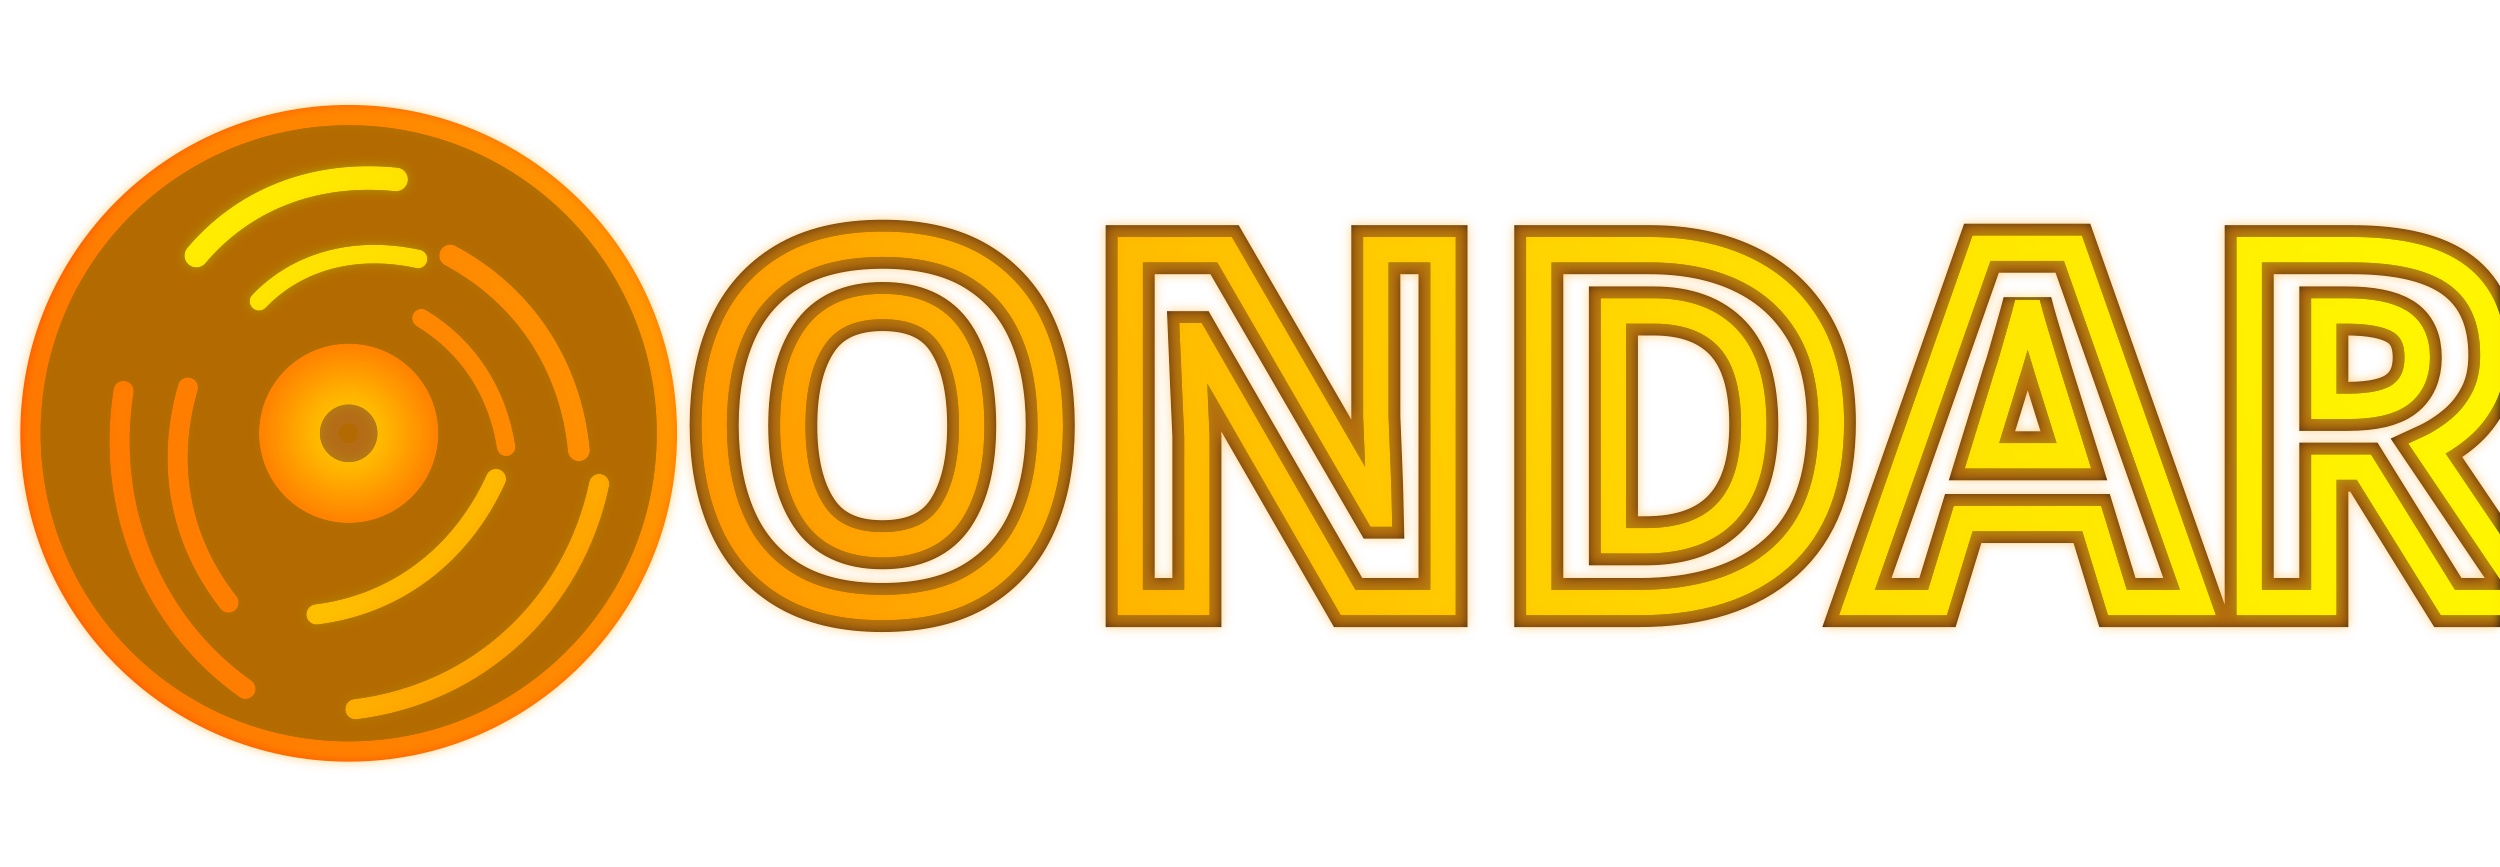
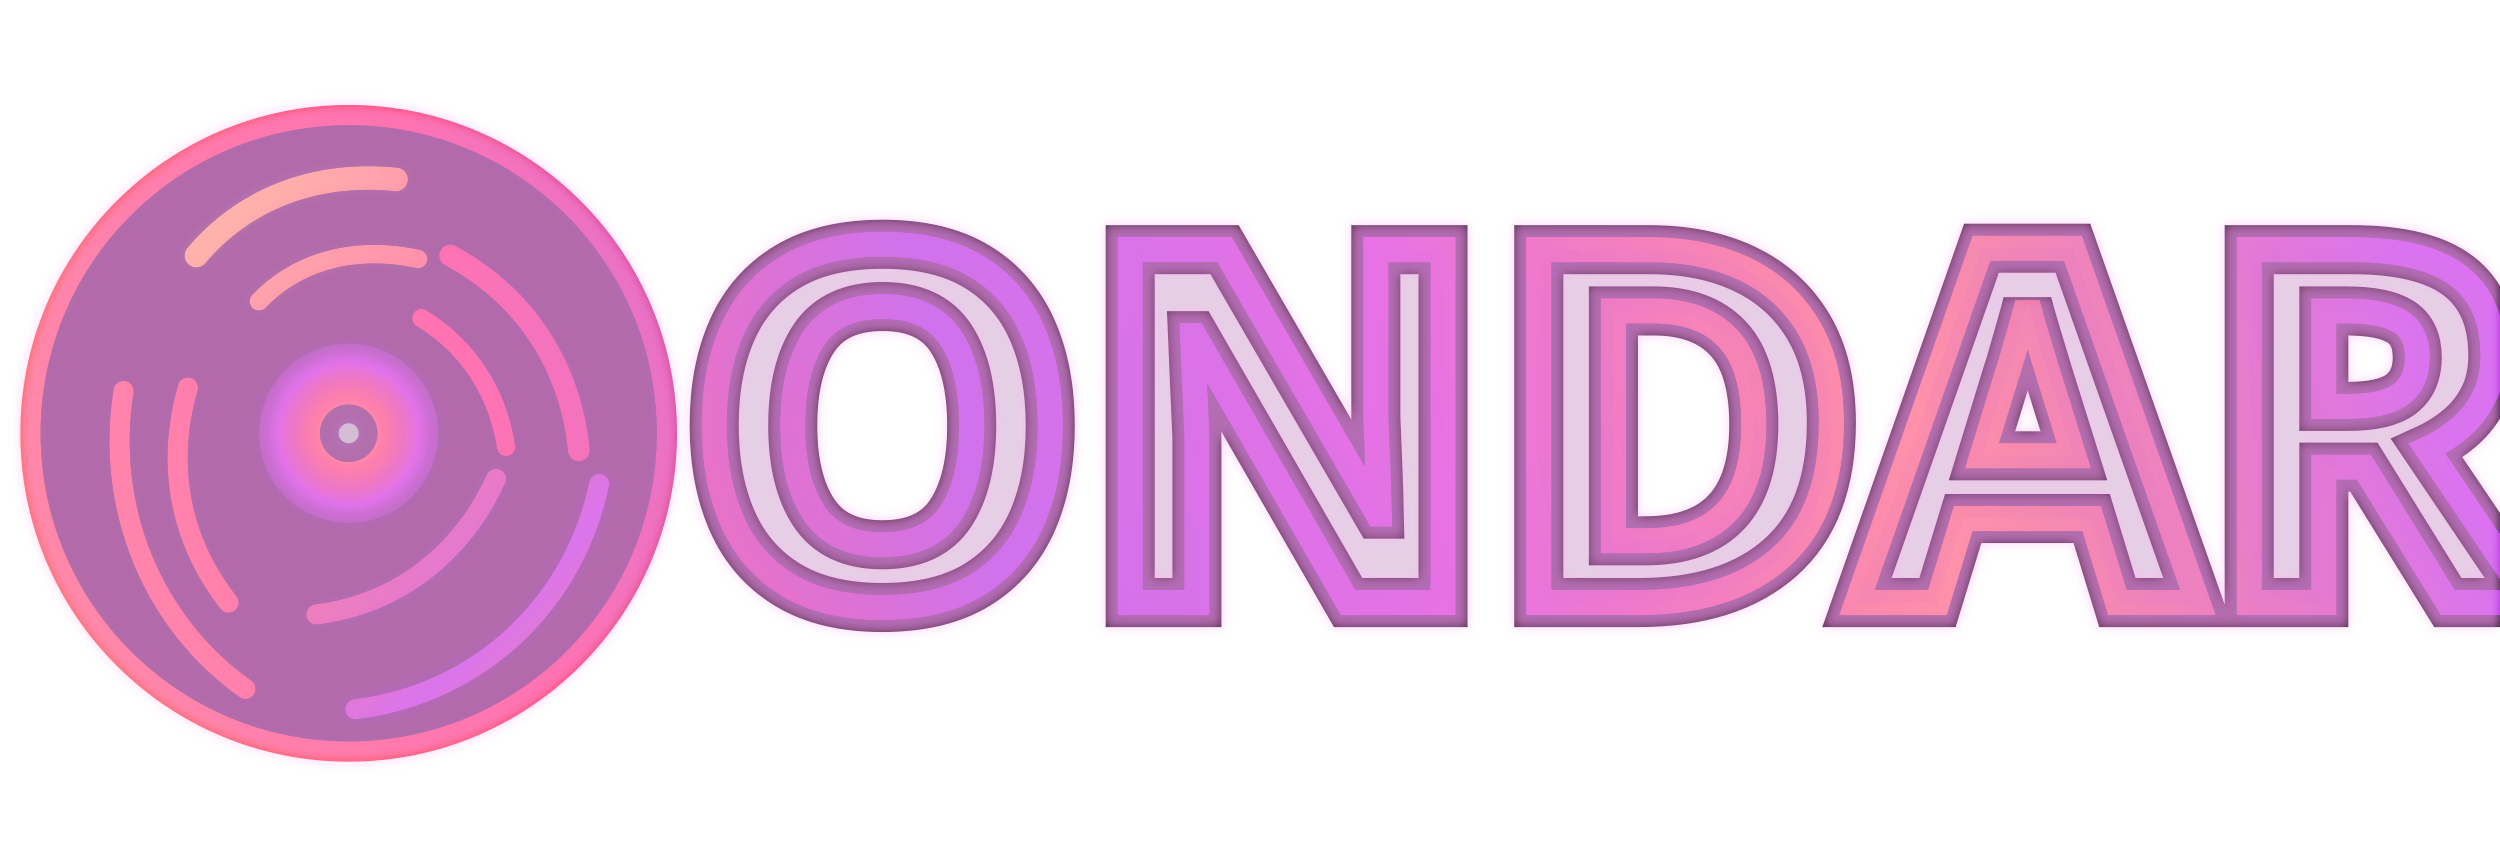
<svg xmlns="http://www.w3.org/2000/svg" width="1477" height="512" viewBox="0 0 1477 512" fill="none">
  <defs>
    <linearGradient id="sondar-stroke-logo" x1="80" y1="430" x2="1390" y2="64" gradientUnits="userSpaceOnUse">
-       <stop offset="0" stop-color="#ff3d00" />
-       <stop offset="0.18" stop-color="#ff5a00" />
-       <stop offset="0.38" stop-color="#ff8f00" />
-       <stop offset="0.58" stop-color="#ffb700" />
-       <stop offset="0.78" stop-color="#ffd600" />
-       <stop offset="1" stop-color="#fff000" />
+       <stop offset="0" stop-color="#ff5a00" />
+       <stop offset="0.18" stop-color="#ff2d3d" />
+       <stop offset="0.38" stop-color="#9b2bdd" />
+       <stop offset="0.58" stop-color="#d42cc9" />
+       <stop offset="0.78" stop-color="#ff6a00" />
+       <stop offset="1" stop-color="#b62fe2" />
    </linearGradient>
    <linearGradient id="sondar-warm-logo" x1="82" y1="100" x2="410" y2="418" gradientUnits="userSpaceOnUse">
-       <stop offset="0" stop-color="#fff000" />
-       <stop offset="0.42" stop-color="#ffc400" />
-       <stop offset="0.74" stop-color="#ff8500" />
-       <stop offset="1" stop-color="#ff3d00" />
+       <stop offset="0" stop-color="#ffb31a" />
+       <stop offset="0.42" stop-color="#ff5a00" />
+       <stop offset="0.74" stop-color="#b531dc" />
+       <stop offset="1" stop-color="#ff6b00" />
    </linearGradient>
    <radialGradient id="sondar-core-logo" cx="0" cy="0" r="1" gradientUnits="userSpaceOnUse" gradientTransform="translate(206 256) rotate(90) scale(58)">
-       <stop offset="0" stop-color="#ffd21a" />
-       <stop offset="0.35" stop-color="#ff9c00" />
-       <stop offset="0.72" stop-color="#ff6900" />
-       <stop offset="1" stop-color="#ff4100" />
+       <stop offset="0" stop-color="#ffb31a" />
+       <stop offset="0.35" stop-color="#ff4d00" />
+       <stop offset="0.72" stop-color="#c62bd7" />
+       <stop offset="1" stop-color="#4a155e" />
    </radialGradient>
    <filter id="logo-glow" x="-12%" y="-20%" width="124%" height="140%">
      <feGaussianBlur stdDeviation="3" result="blur" />
-       <feColorMatrix in="blur" type="matrix" values="1 0 0 0 1 0 0.52 0 0 0.32 0 0 0 0 0 0 0 0 0.45 0" />
+       <feColorMatrix in="blur" type="matrix" values="1 0 0 0 1 0 0.35 0 0 0.32 0 0 1 0 0.9 0 0 0 0.45 0" />
      <feBlend in="SourceGraphic" mode="screen" />
    </filter>
  </defs>
  <g filter="url(#logo-glow)">
    <circle cx="206" cy="256" r="188" fill="#040404" stroke="url(#sondar-stroke-logo)" stroke-width="12" />
    <g stroke-linecap="round" stroke-linejoin="round">
      <path d="M116 151C143 119 184 101 234 106" stroke="url(#sondar-warm-logo)" stroke-width="14" />
      <path d="M153 178C176 154 210 145 247 153" stroke="url(#sondar-warm-logo)" stroke-width="11" />
      <path d="M111 229C98 274 106 319 135 356" stroke="url(#sondar-stroke-logo)" stroke-width="12" />
      <path d="M73 231C62 300 90 368 145 407" stroke="url(#sondar-stroke-logo)" stroke-width="12" />
      <path d="M266 151C309 174 337 215 342 266" stroke="url(#sondar-stroke-logo)" stroke-width="13" />
      <path d="M249 188C277 205 294 232 299 264" stroke="url(#sondar-stroke-logo)" stroke-width="11" />
      <path d="M293 283C273 327 235 357 187 363" stroke="url(#sondar-warm-logo)" stroke-width="12" />
      <path d="M354 286C339 357 283 410 210 419" stroke="url(#sondar-warm-logo)" stroke-width="12" />
    </g>
    <circle cx="206" cy="256" r="53" fill="url(#sondar-core-logo)" />
    <circle cx="206" cy="256" r="17" fill="#141414" />
-     <circle cx="206" cy="256" r="6" fill="#050505" />
-     <text x="405" y="356" font-family="Impact, 'Arial Black', 'Montserrat', sans-serif" font-size="292" font-weight="900" letter-spacing="4" fill="none" stroke="#070707" stroke-width="29" paint-order="stroke fill">ONDAR</text>
-     <text x="405" y="356" font-family="Impact, 'Arial Black', 'Montserrat', sans-serif" font-size="292" font-weight="900" letter-spacing="4" fill="none" stroke="url(#sondar-stroke-logo)" stroke-width="15" paint-order="stroke fill">ONDAR</text>
+     <circle cx="206" cy="256" r="6" fill="#a9a9a9" />
+     <text x="405" y="356" font-family="Impact, 'Arial Black', 'Montserrat', sans-serif" font-size="292" font-weight="900" letter-spacing="4" fill="rgba(10,10,10,0.15)" stroke="#070707" stroke-width="29" paint-order="stroke fill">ONDAR</text>
+     <text x="405" y="356" font-family="Impact, 'Arial Black', 'Montserrat', sans-serif" font-size="292" font-weight="900" letter-spacing="4" fill="rgba(160,35,190,0.08)" stroke="url(#sondar-stroke-logo)" stroke-width="15" paint-order="stroke fill">ONDAR</text>
  </g>
</svg>
